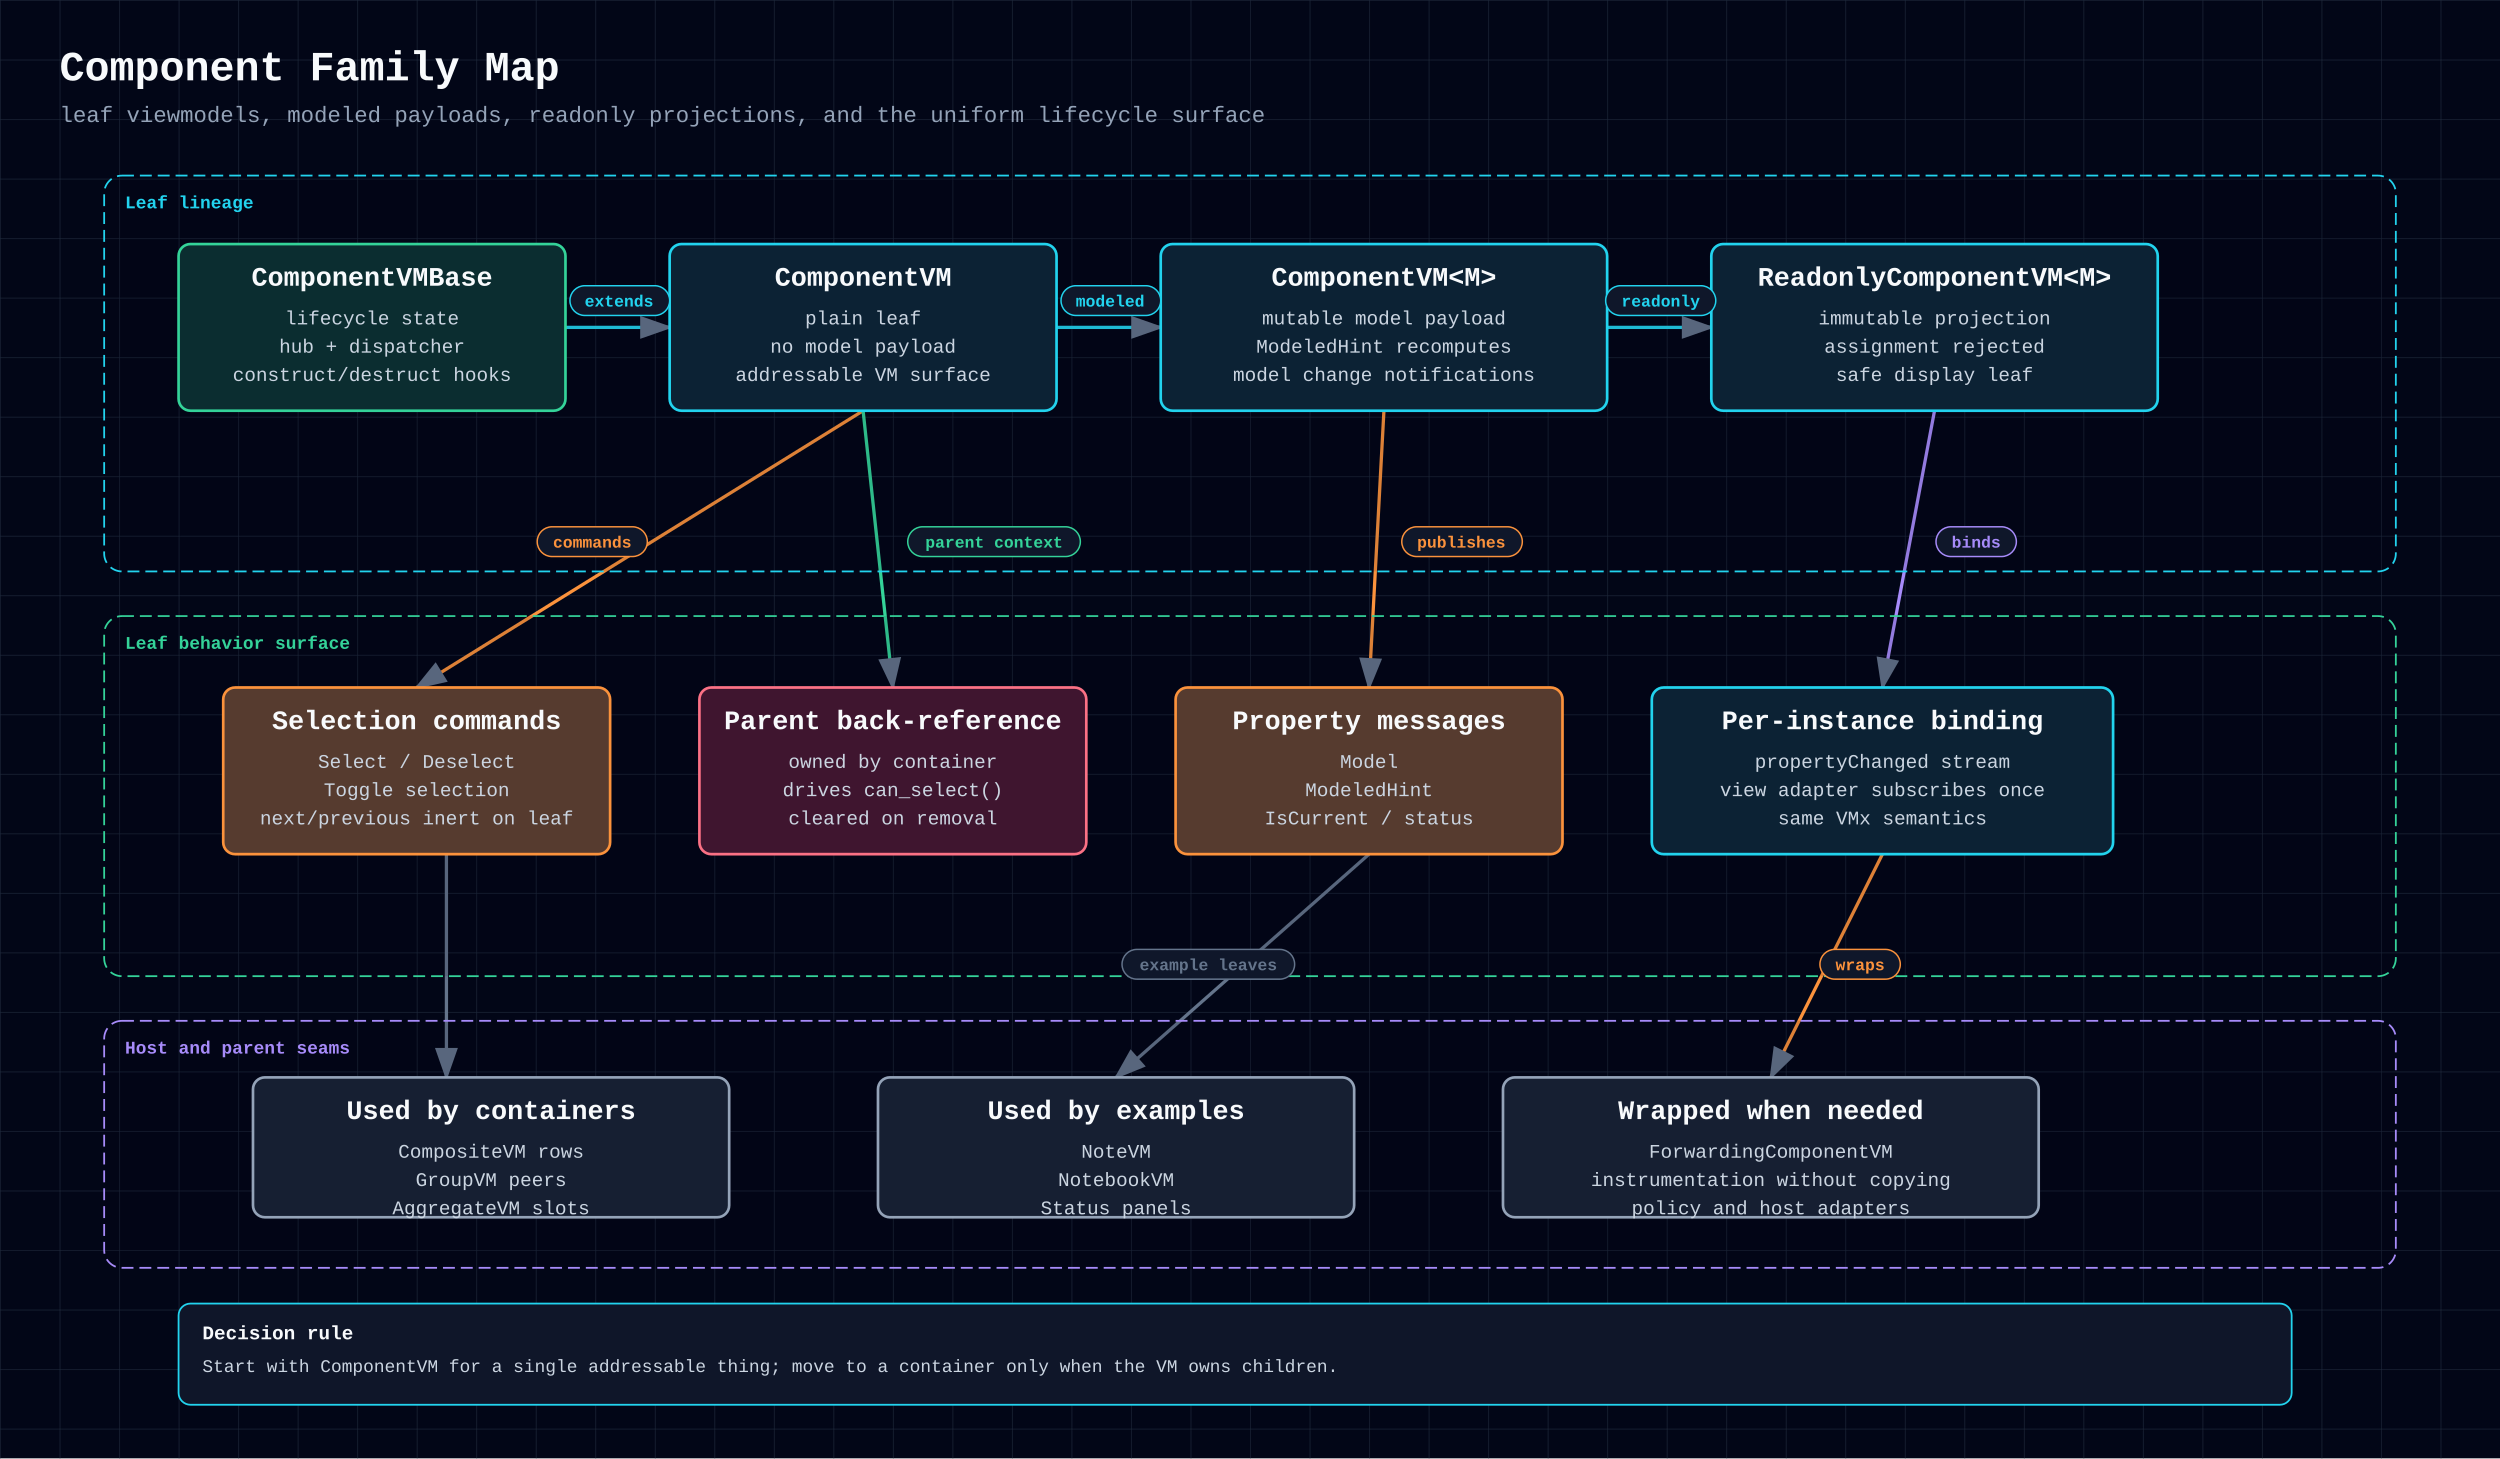
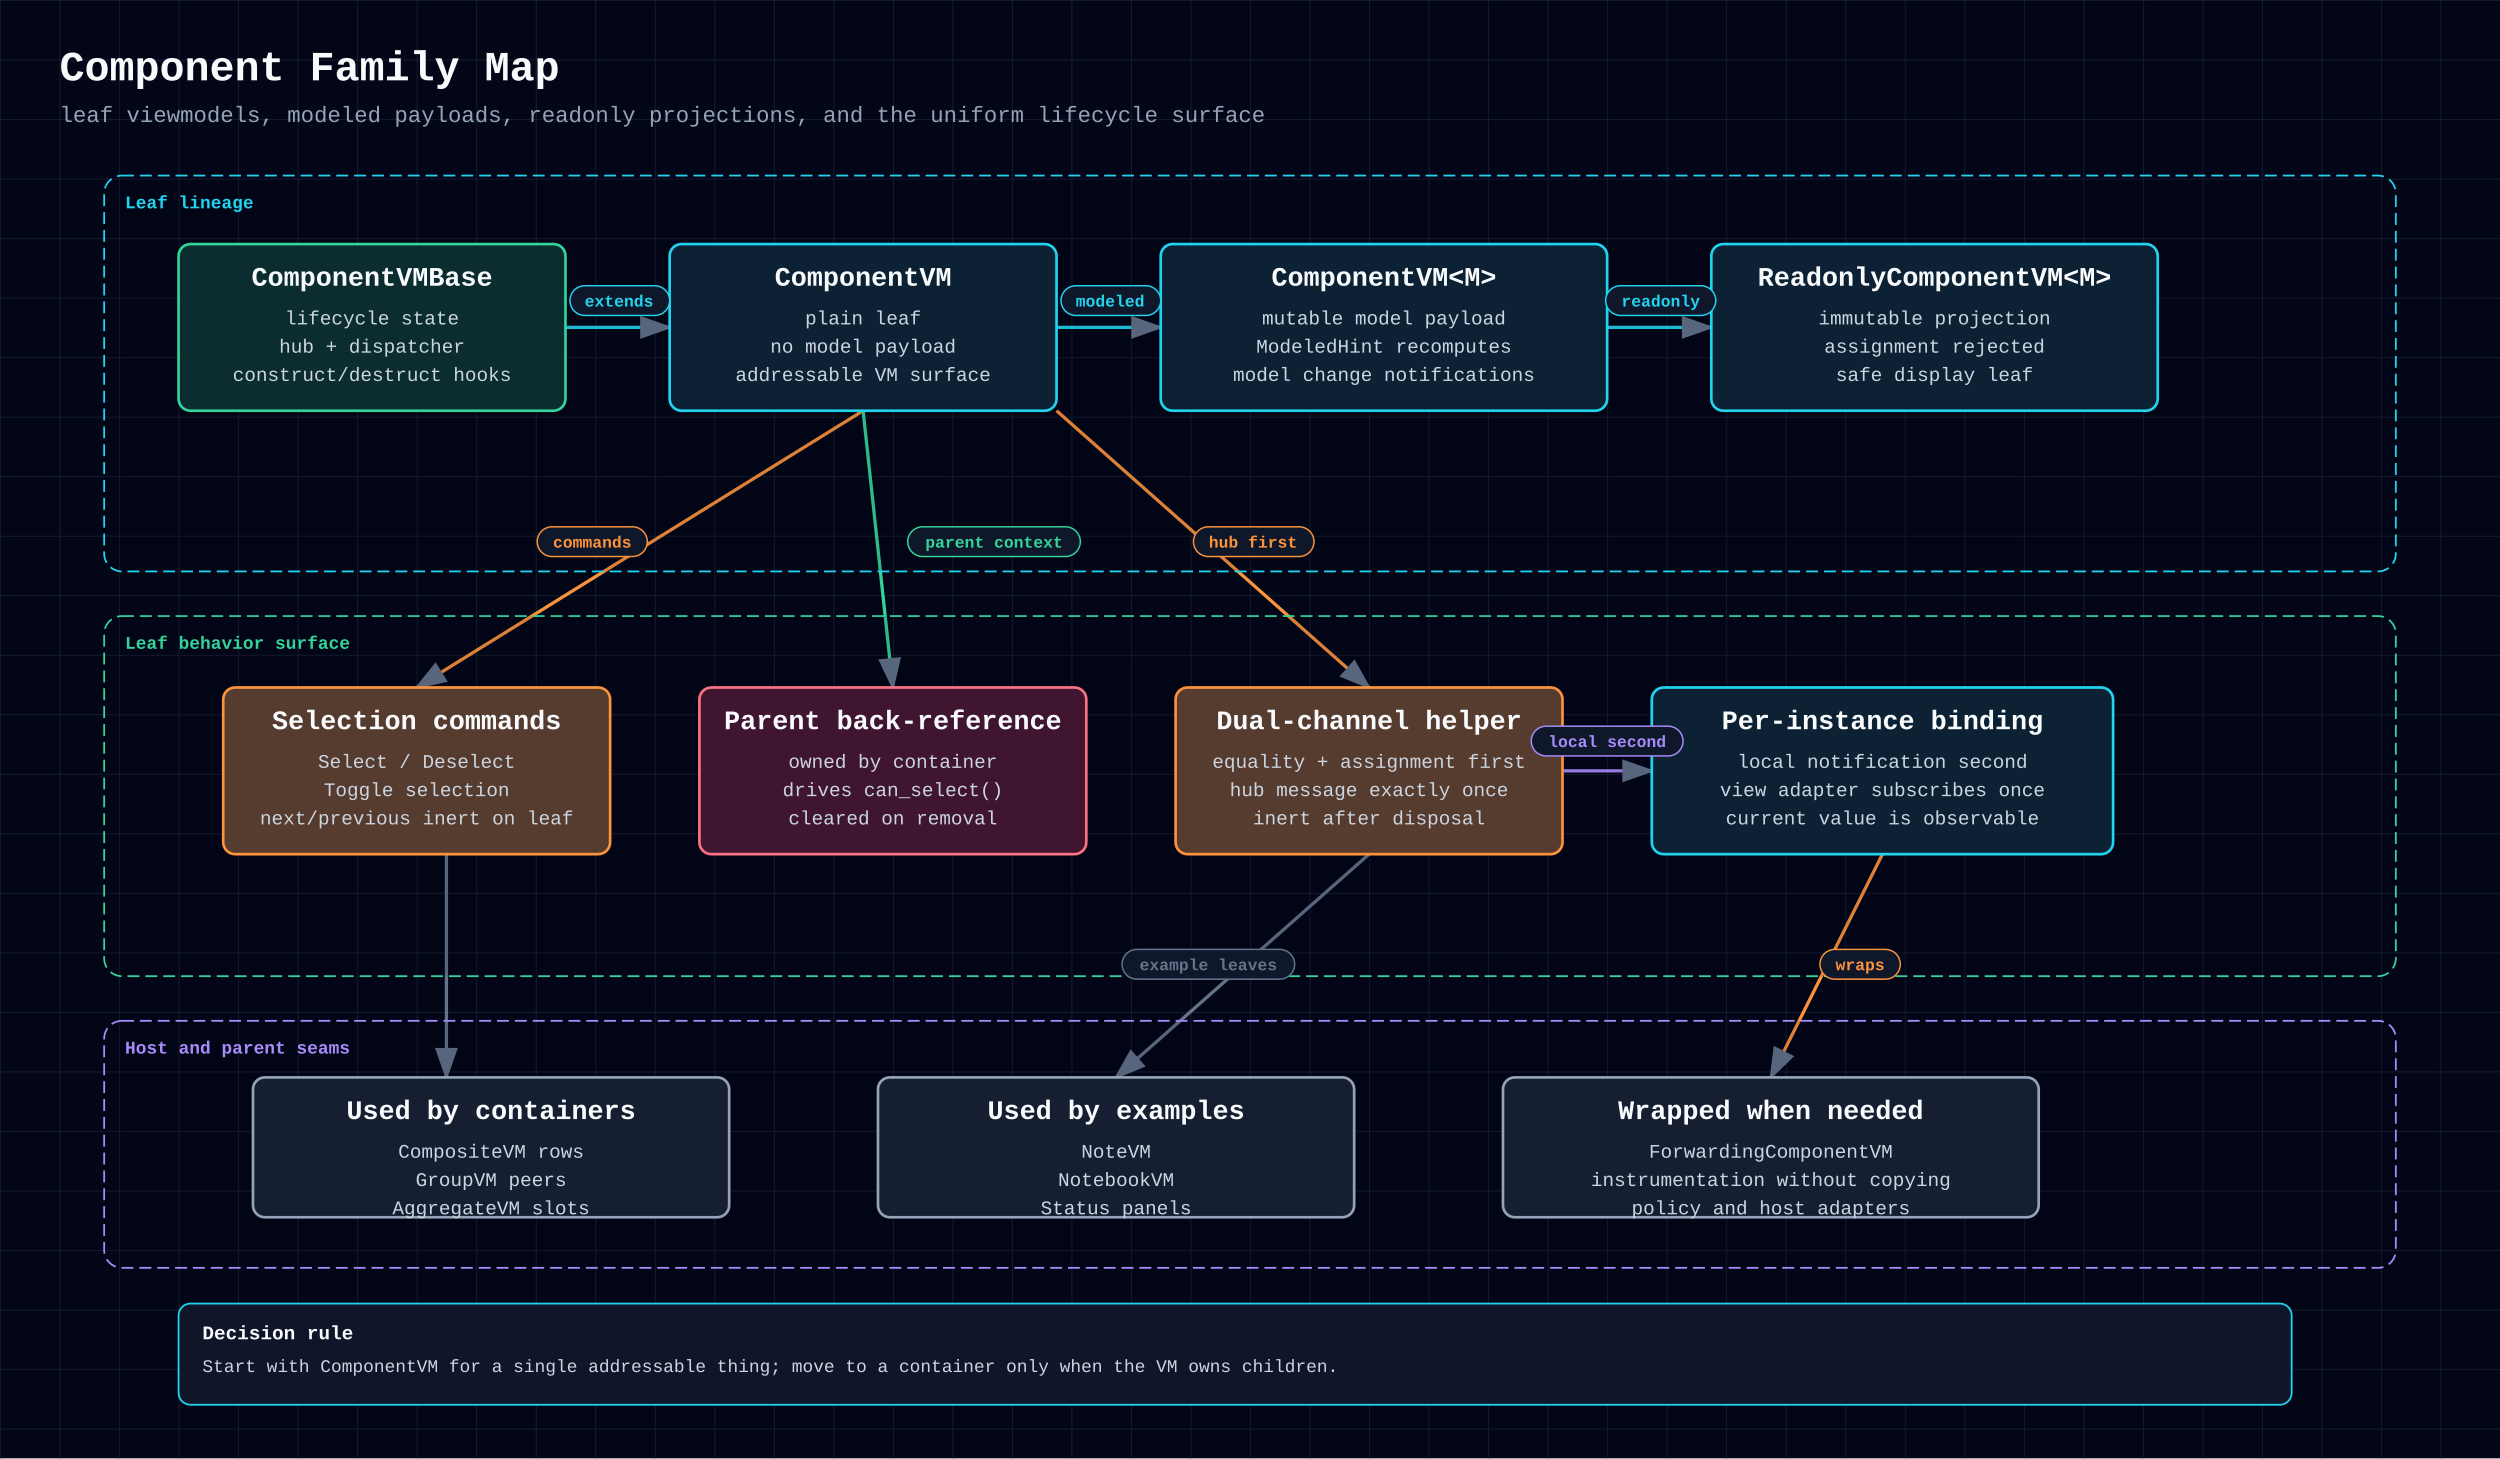
<svg xmlns="http://www.w3.org/2000/svg" width="1680" height="980" viewBox="0 0 1680 980" style="font-family: 'JetBrains Mono', ui-monospace, SFMono-Regular, Menlo, Monaco, Consolas, 'Liberation Mono', 'Courier New', monospace;">
  <defs>
    <style>
      text { font-family: 'JetBrains Mono', ui-monospace, SFMono-Regular, Menlo, Monaco, Consolas, 'Liberation Mono', 'Courier New', monospace; }
    </style>
    <pattern id="grid" width="40" height="40" patternUnits="userSpaceOnUse">
      <path d="M 40 0 L 0 0 0 40" fill="none" stroke="#1e293b" stroke-width="0.8" />
    </pattern>
    <marker id="arrowhead" markerWidth="10" markerHeight="7" refX="9" refY="3.5" orient="auto">
      <polygon points="0 0, 10 3.5, 0 7" fill="#64748b" />
    </marker>
  </defs>
  <rect width="100%" height="100%" fill="#020617" />
  <rect width="100%" height="100%" fill="url(#grid)" />
  <text x="40" y="54" fill="#f8fafc" font-size="28" font-weight="700" text-anchor="start">Component Family Map</text>
  <text x="40" y="82" fill="#94a3b8" font-size="15" font-weight="400" text-anchor="start">leaf viewmodels, modeled payloads, readonly projections, and the uniform lifecycle surface</text>
  <polyline points="380,220 450,220" fill="none" stroke="#22d3ee" stroke-width="2.2" marker-end="url(#arrowhead)" />
  <polyline points="710,220 780,220" fill="none" stroke="#22d3ee" stroke-width="2.2" marker-end="url(#arrowhead)" />
  <polyline points="1080,220 1150,220" fill="none" stroke="#22d3ee" stroke-width="2.2" marker-end="url(#arrowhead)" />
  <polyline points="580,276 280,462" fill="none" stroke="#fb923c" stroke-width="2.2" marker-end="url(#arrowhead)" />
  <polyline points="580,276 600,462" fill="none" stroke="#34d399" stroke-width="2.2" marker-end="url(#arrowhead)" />
-   <polyline points="930,276 920,462" fill="none" stroke="#fb923c" stroke-width="2.2" marker-end="url(#arrowhead)" />
-   <polyline points="1300,276 1265,462" fill="none" stroke="#a78bfa" stroke-width="2.2" marker-end="url(#arrowhead)" />
+   <polyline points="710,276 920,462" fill="none" stroke="#fb923c" stroke-width="2.2" marker-end="url(#arrowhead)" />
+   <polyline points="1050,518 1110,518" fill="none" stroke="#a78bfa" stroke-width="2.2" marker-end="url(#arrowhead)" />
  <polyline points="300,574 300,724" fill="none" stroke="#64748b" stroke-width="2.2" marker-end="url(#arrowhead)" />
  <polyline points="920,574 750,724" fill="none" stroke="#64748b" stroke-width="2.2" marker-end="url(#arrowhead)" />
  <polyline points="1265,574 1190,724" fill="none" stroke="#fb923c" stroke-width="2.2" marker-end="url(#arrowhead)" />
  <rect x="70" y="118" width="1540" height="266" rx="12" fill="rgba(2, 6, 23, 0.12)" stroke="#22d3ee" stroke-width="1.2" stroke-dasharray="8 4" />
  <text x="84" y="140" fill="#22d3ee" font-size="12" font-weight="700" text-anchor="start">Leaf lineage</text>
  <rect x="70" y="414" width="1540" height="242" rx="12" fill="rgba(2, 6, 23, 0.12)" stroke="#34d399" stroke-width="1.2" stroke-dasharray="8 4" />
  <text x="84" y="436" fill="#34d399" font-size="12" font-weight="700" text-anchor="start">Leaf behavior surface</text>
  <rect x="70" y="686" width="1540" height="166" rx="12" fill="rgba(2, 6, 23, 0.12)" stroke="#a78bfa" stroke-width="1.2" stroke-dasharray="8 4" />
  <text x="84" y="708" fill="#a78bfa" font-size="12" font-weight="700" text-anchor="start">Host and parent seams</text>
  <rect x="120" y="164" width="260" height="112" rx="8" fill="#0f172a" />
  <rect x="120" y="164" width="260" height="112" rx="8" fill="rgba(6, 78, 59, 0.4)" stroke="#34d399" stroke-width="1.8" />
  <text x="250" y="192" fill="#f8fafc" font-size="18" font-weight="700" text-anchor="middle">ComponentVMBase</text>
  <text x="250" y="218" fill="#cbd5e1" font-size="13" font-weight="400" text-anchor="middle">lifecycle state</text>
  <text x="250" y="237" fill="#cbd5e1" font-size="13" font-weight="400" text-anchor="middle">hub + dispatcher</text>
  <text x="250" y="256" fill="#cbd5e1" font-size="13" font-weight="400" text-anchor="middle">construct/destruct hooks</text>
  <rect x="450" y="164" width="260" height="112" rx="8" fill="#0f172a" />
  <rect x="450" y="164" width="260" height="112" rx="8" fill="rgba(8, 51, 68, 0.4)" stroke="#22d3ee" stroke-width="1.8" />
  <text x="580" y="192" fill="#f8fafc" font-size="18" font-weight="700" text-anchor="middle">ComponentVM</text>
  <text x="580" y="218" fill="#cbd5e1" font-size="13" font-weight="400" text-anchor="middle">plain leaf</text>
  <text x="580" y="237" fill="#cbd5e1" font-size="13" font-weight="400" text-anchor="middle">no model payload</text>
  <text x="580" y="256" fill="#cbd5e1" font-size="13" font-weight="400" text-anchor="middle">addressable VM surface</text>
  <rect x="780" y="164" width="300" height="112" rx="8" fill="#0f172a" />
  <rect x="780" y="164" width="300" height="112" rx="8" fill="rgba(8, 51, 68, 0.4)" stroke="#22d3ee" stroke-width="1.8" />
  <text x="930" y="192" fill="#f8fafc" font-size="18" font-weight="700" text-anchor="middle">ComponentVM&lt;M&gt;</text>
  <text x="930" y="218" fill="#cbd5e1" font-size="13" font-weight="400" text-anchor="middle">mutable model payload</text>
  <text x="930" y="237" fill="#cbd5e1" font-size="13" font-weight="400" text-anchor="middle">ModeledHint recomputes</text>
  <text x="930" y="256" fill="#cbd5e1" font-size="13" font-weight="400" text-anchor="middle">model change notifications</text>
  <rect x="1150" y="164" width="300" height="112" rx="8" fill="#0f172a" />
  <rect x="1150" y="164" width="300" height="112" rx="8" fill="rgba(8, 51, 68, 0.4)" stroke="#22d3ee" stroke-width="1.8" />
  <text x="1300" y="192" fill="#f8fafc" font-size="18" font-weight="700" text-anchor="middle">ReadonlyComponentVM&lt;M&gt;</text>
  <text x="1300" y="218" fill="#cbd5e1" font-size="13" font-weight="400" text-anchor="middle">immutable projection</text>
  <text x="1300" y="237" fill="#cbd5e1" font-size="13" font-weight="400" text-anchor="middle">assignment rejected</text>
  <text x="1300" y="256" fill="#cbd5e1" font-size="13" font-weight="400" text-anchor="middle">safe display leaf</text>
  <rect x="150" y="462" width="260" height="112" rx="8" fill="#0f172a" />
  <rect x="150" y="462" width="260" height="112" rx="8" fill="rgba(251, 146, 60, 0.3)" stroke="#fb923c" stroke-width="1.8" />
  <text x="280" y="490" fill="#f8fafc" font-size="18" font-weight="700" text-anchor="middle">Selection commands</text>
  <text x="280" y="516" fill="#cbd5e1" font-size="13" font-weight="400" text-anchor="middle">Select / Deselect</text>
  <text x="280" y="535" fill="#cbd5e1" font-size="13" font-weight="400" text-anchor="middle">Toggle selection</text>
  <text x="280" y="554" fill="#cbd5e1" font-size="13" font-weight="400" text-anchor="middle">next/previous inert on leaf</text>
  <rect x="470" y="462" width="260" height="112" rx="8" fill="#0f172a" />
  <rect x="470" y="462" width="260" height="112" rx="8" fill="rgba(136, 19, 55, 0.4)" stroke="#fb7185" stroke-width="1.8" />
  <text x="600" y="490" fill="#f8fafc" font-size="18" font-weight="700" text-anchor="middle">Parent back-reference</text>
  <text x="600" y="516" fill="#cbd5e1" font-size="13" font-weight="400" text-anchor="middle">owned by container</text>
  <text x="600" y="535" fill="#cbd5e1" font-size="13" font-weight="400" text-anchor="middle">drives can_select()</text>
  <text x="600" y="554" fill="#cbd5e1" font-size="13" font-weight="400" text-anchor="middle">cleared on removal</text>
  <rect x="790" y="462" width="260" height="112" rx="8" fill="#0f172a" />
  <rect x="790" y="462" width="260" height="112" rx="8" fill="rgba(251, 146, 60, 0.3)" stroke="#fb923c" stroke-width="1.8" />
-   <text x="920" y="490" fill="#f8fafc" font-size="18" font-weight="700" text-anchor="middle">Property messages</text>
-   <text x="920" y="516" fill="#cbd5e1" font-size="13" font-weight="400" text-anchor="middle">Model</text>
-   <text x="920" y="535" fill="#cbd5e1" font-size="13" font-weight="400" text-anchor="middle">ModeledHint</text>
-   <text x="920" y="554" fill="#cbd5e1" font-size="13" font-weight="400" text-anchor="middle">IsCurrent / status</text>
+   <text x="920" y="490" fill="#f8fafc" font-size="18" font-weight="700" text-anchor="middle">Dual-channel helper</text>
+   <text x="920" y="516" fill="#cbd5e1" font-size="13" font-weight="400" text-anchor="middle">equality + assignment first</text>
+   <text x="920" y="535" fill="#cbd5e1" font-size="13" font-weight="400" text-anchor="middle">hub message exactly once</text>
+   <text x="920" y="554" fill="#cbd5e1" font-size="13" font-weight="400" text-anchor="middle">inert after disposal</text>
  <rect x="1110" y="462" width="310" height="112" rx="8" fill="#0f172a" />
  <rect x="1110" y="462" width="310" height="112" rx="8" fill="rgba(8, 51, 68, 0.4)" stroke="#22d3ee" stroke-width="1.8" />
  <text x="1265" y="490" fill="#f8fafc" font-size="18" font-weight="700" text-anchor="middle">Per-instance binding</text>
-   <text x="1265" y="516" fill="#cbd5e1" font-size="13" font-weight="400" text-anchor="middle">propertyChanged stream</text>
+   <text x="1265" y="516" fill="#cbd5e1" font-size="13" font-weight="400" text-anchor="middle">local notification second</text>
  <text x="1265" y="535" fill="#cbd5e1" font-size="13" font-weight="400" text-anchor="middle">view adapter subscribes once</text>
-   <text x="1265" y="554" fill="#cbd5e1" font-size="13" font-weight="400" text-anchor="middle">same VMx semantics</text>
+   <text x="1265" y="554" fill="#cbd5e1" font-size="13" font-weight="400" text-anchor="middle">current value is observable</text>
  <rect x="170" y="724" width="320" height="94" rx="8" fill="#0f172a" />
  <rect x="170" y="724" width="320" height="94" rx="8" fill="rgba(30, 41, 59, 0.5)" stroke="#94a3b8" stroke-width="1.8" />
  <text x="330" y="752" fill="#f8fafc" font-size="18" font-weight="700" text-anchor="middle">Used by containers</text>
  <text x="330" y="778" fill="#cbd5e1" font-size="13" font-weight="400" text-anchor="middle">CompositeVM rows</text>
  <text x="330" y="797" fill="#cbd5e1" font-size="13" font-weight="400" text-anchor="middle">GroupVM peers</text>
  <text x="330" y="816" fill="#cbd5e1" font-size="13" font-weight="400" text-anchor="middle">AggregateVM slots</text>
  <rect x="590" y="724" width="320" height="94" rx="8" fill="#0f172a" />
  <rect x="590" y="724" width="320" height="94" rx="8" fill="rgba(30, 41, 59, 0.5)" stroke="#94a3b8" stroke-width="1.8" />
  <text x="750" y="752" fill="#f8fafc" font-size="18" font-weight="700" text-anchor="middle">Used by examples</text>
  <text x="750" y="778" fill="#cbd5e1" font-size="13" font-weight="400" text-anchor="middle">NoteVM</text>
  <text x="750" y="797" fill="#cbd5e1" font-size="13" font-weight="400" text-anchor="middle">NotebookVM</text>
  <text x="750" y="816" fill="#cbd5e1" font-size="13" font-weight="400" text-anchor="middle">Status panels</text>
  <rect x="1010" y="724" width="360" height="94" rx="8" fill="#0f172a" />
  <rect x="1010" y="724" width="360" height="94" rx="8" fill="rgba(30, 41, 59, 0.5)" stroke="#94a3b8" stroke-width="1.8" />
  <text x="1190" y="752" fill="#f8fafc" font-size="18" font-weight="700" text-anchor="middle">Wrapped when needed</text>
  <text x="1190" y="778" fill="#cbd5e1" font-size="13" font-weight="400" text-anchor="middle">ForwardingComponentVM</text>
  <text x="1190" y="797" fill="#cbd5e1" font-size="13" font-weight="400" text-anchor="middle">instrumentation without copying</text>
  <text x="1190" y="816" fill="#cbd5e1" font-size="13" font-weight="400" text-anchor="middle">policy and host adapters</text>
  <rect x="120" y="876" width="1420" height="68" rx="8" fill="#0f172a" />
  <rect x="120" y="876" width="1420" height="68" rx="8" fill="rgba(15, 23, 42, 0.94)" stroke="#22d3ee" stroke-width="1.2" />
  <text x="136" y="900" fill="#f8fafc" font-size="13" font-weight="700" text-anchor="start">Decision rule</text>
  <text x="136" y="922" fill="#cbd5e1" font-size="12" font-weight="400" text-anchor="start">Start with ComponentVM for a single addressable thing; move to a container only when the VM owns children.</text>
  <rect x="383" y="192" width="67" height="20" rx="10" fill="#0f172a" stroke="#22d3ee" stroke-width="1" />
  <text x="416" y="206" fill="#22d3ee" font-size="11" font-weight="700" text-anchor="middle">extends</text>
  <rect x="713" y="192" width="67" height="20" rx="10" fill="#0f172a" stroke="#22d3ee" stroke-width="1" />
  <text x="746" y="206" fill="#22d3ee" font-size="11" font-weight="700" text-anchor="middle">modeled</text>
  <rect x="1079" y="192" width="74" height="20" rx="10" fill="#0f172a" stroke="#22d3ee" stroke-width="1" />
  <text x="1116" y="206" fill="#22d3ee" font-size="11" font-weight="700" text-anchor="middle">readonly</text>
  <rect x="361" y="354" width="74" height="20" rx="10" fill="#0f172a" stroke="#fb923c" stroke-width="1" />
  <text x="398" y="368" fill="#fb923c" font-size="11" font-weight="700" text-anchor="middle">commands</text>
  <rect x="610" y="354" width="116" height="20" rx="10" fill="#0f172a" stroke="#34d399" stroke-width="1" />
  <text x="668" y="368" fill="#34d399" font-size="11" font-weight="700" text-anchor="middle">parent context</text>
-   <rect x="942" y="354" width="81" height="20" rx="10" fill="#0f172a" stroke="#fb923c" stroke-width="1" />
-   <text x="982" y="368" fill="#fb923c" font-size="11" font-weight="700" text-anchor="middle">publishes</text>
-   <rect x="1301" y="354" width="54" height="20" rx="10" fill="#0f172a" stroke="#a78bfa" stroke-width="1" />
-   <text x="1328" y="368" fill="#a78bfa" font-size="11" font-weight="700" text-anchor="middle">binds</text>
+   <rect x="802" y="354" width="81" height="20" rx="10" fill="#0f172a" stroke="#fb923c" stroke-width="1" />
+   <text x="842" y="368" fill="#fb923c" font-size="11" font-weight="700" text-anchor="middle">hub first</text>
+   <rect x="1029" y="488" width="102" height="20" rx="10" fill="#0f172a" stroke="#a78bfa" stroke-width="1" />
+   <text x="1080" y="502" fill="#a78bfa" font-size="11" font-weight="700" text-anchor="middle">local second</text>
  <rect x="754" y="638" width="116" height="20" rx="10" fill="#0f172a" stroke="#64748b" stroke-width="1" />
  <text x="812" y="652" fill="#64748b" font-size="11" font-weight="700" text-anchor="middle">example leaves</text>
  <rect x="1223" y="638" width="54" height="20" rx="10" fill="#0f172a" stroke="#fb923c" stroke-width="1" />
  <text x="1250" y="652" fill="#fb923c" font-size="11" font-weight="700" text-anchor="middle">wraps</text>
</svg>
